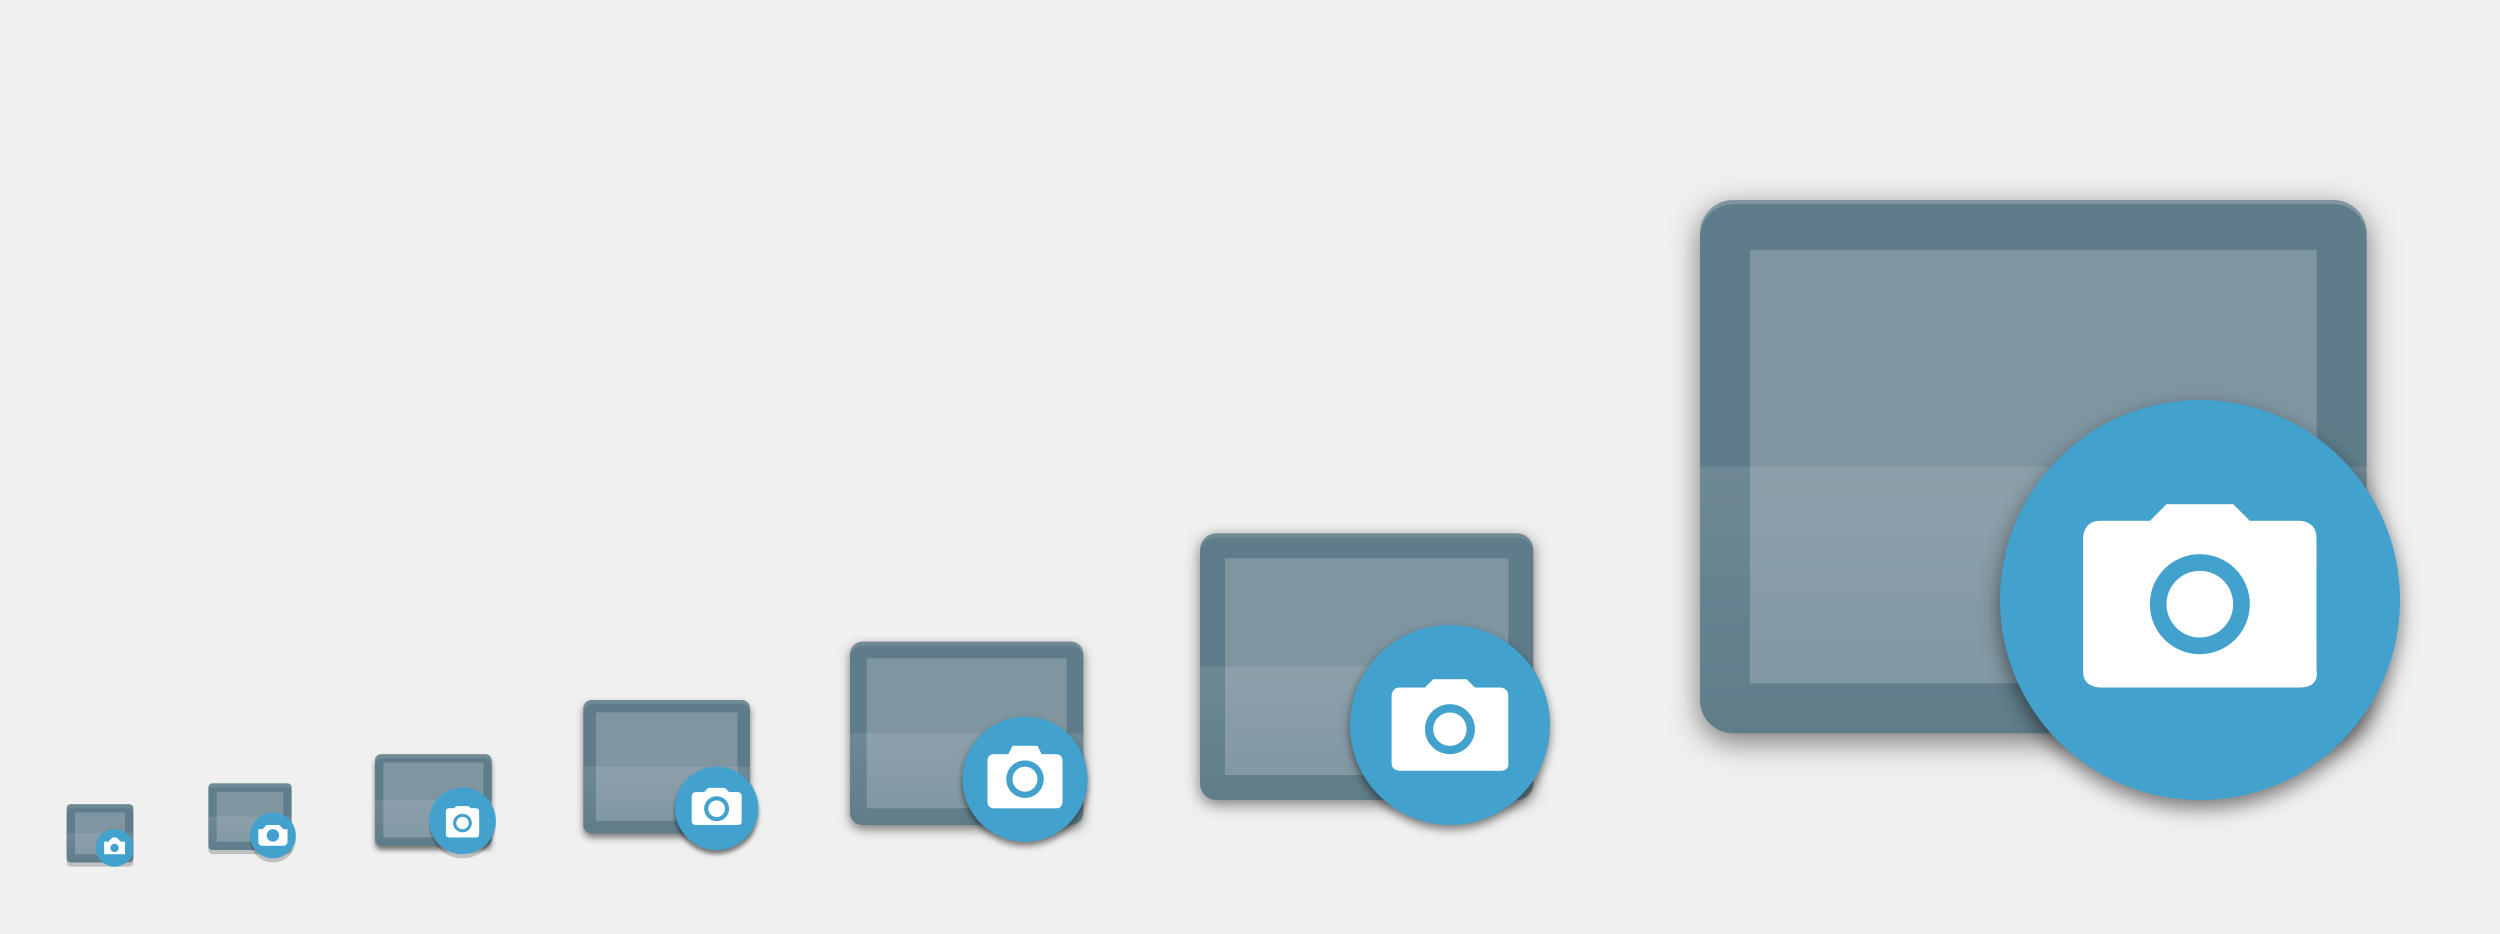
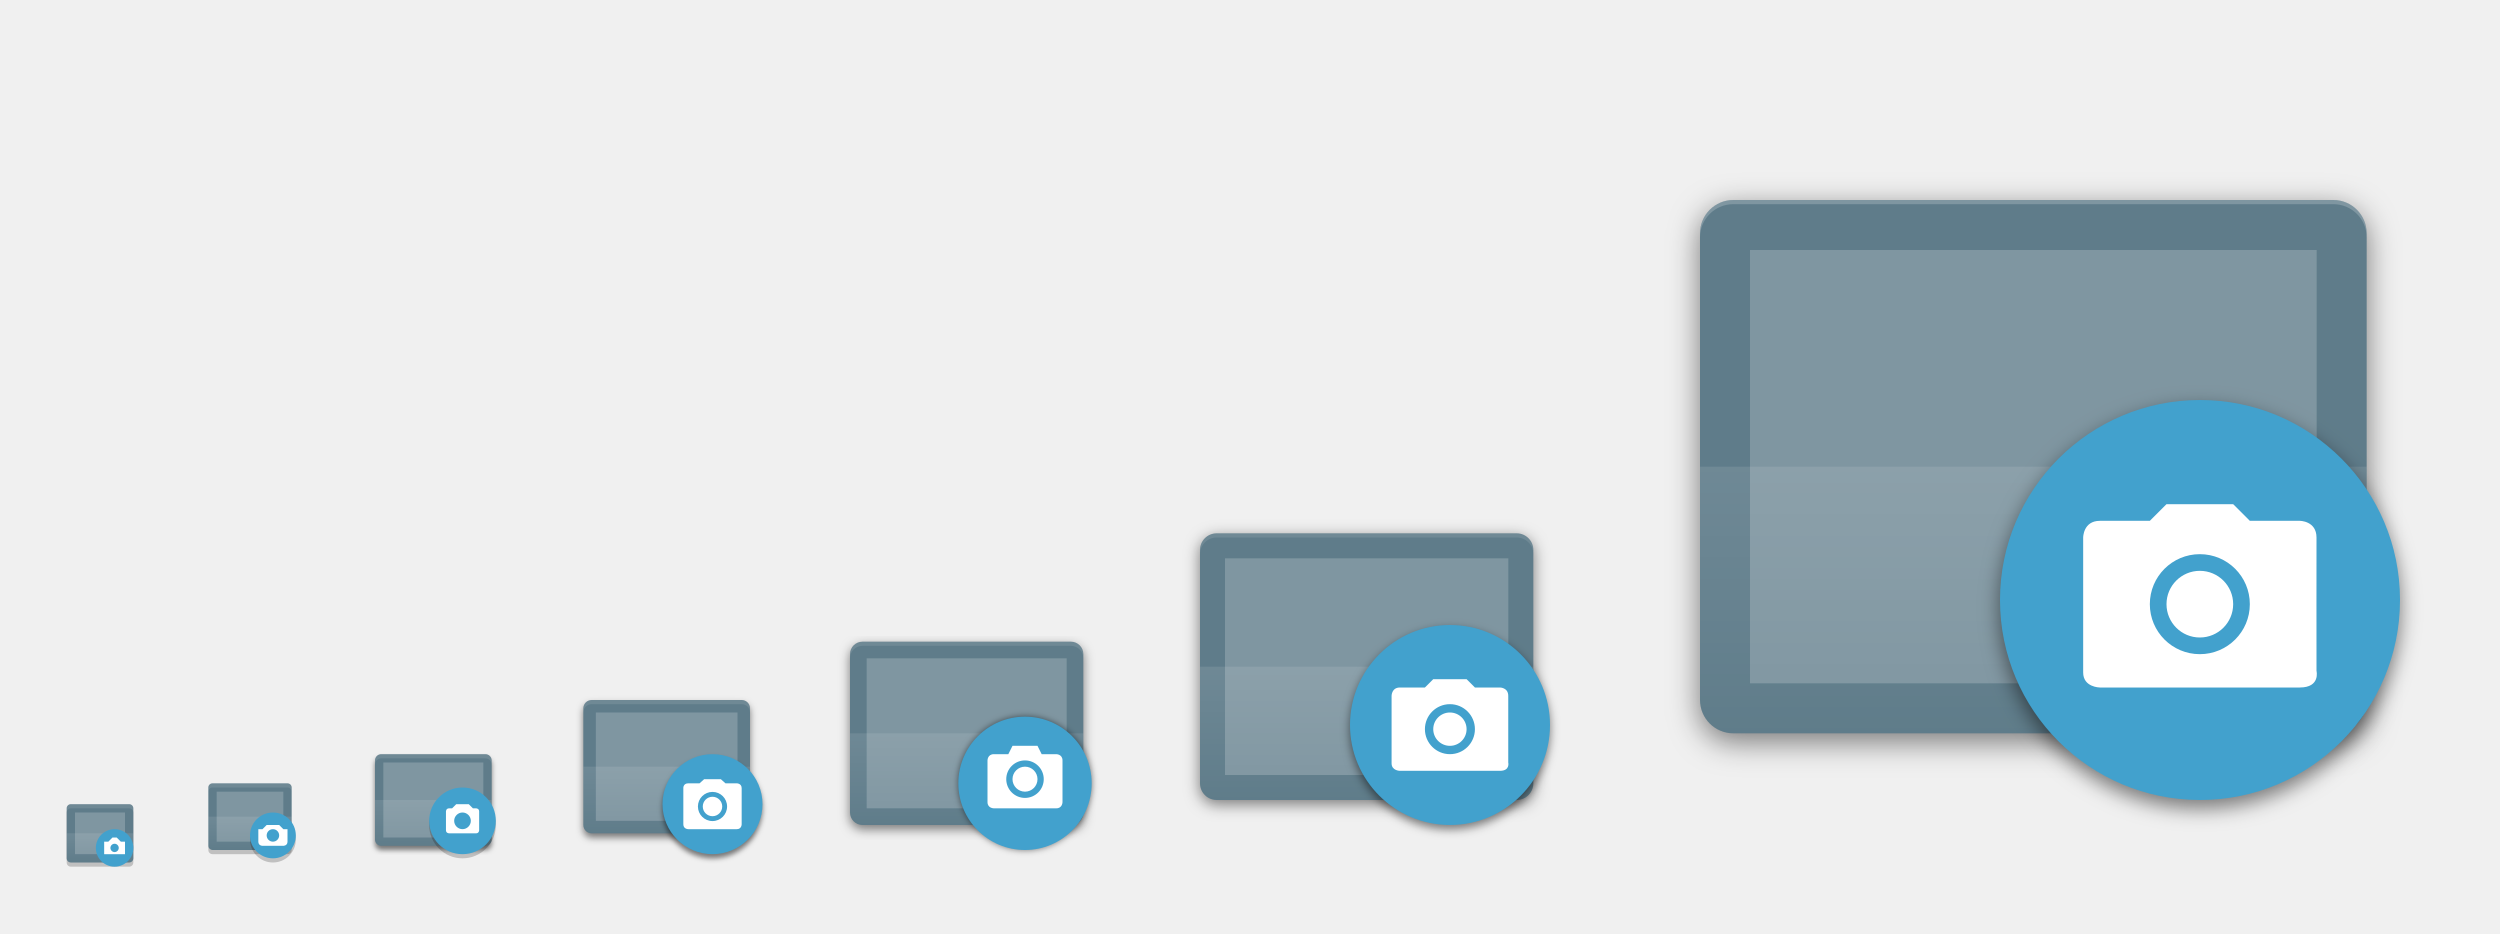
<svg xmlns="http://www.w3.org/2000/svg" xmlns:xlink="http://www.w3.org/1999/xlink" width="600" height="224" id="svg11300" version="1.0" style="display:inline;enable-background:new">
  <defs id="defs3">
    <linearGradient id="linearGradient4269">
      <stop style="stop-color:#ffffff;stop-opacity:1;" offset="0" id="stop4271" />
      <stop style="stop-color:#ffffff;stop-opacity:0;" offset="1" id="stop4273" />
    </linearGradient>
    <linearGradient id="linearGradient4118">
      <stop style="stop-color:#ffffff;stop-opacity:1;" offset="0" id="stop4120" />
      <stop style="stop-color:#ffffff;stop-opacity:0;" offset="1" id="stop4122" />
    </linearGradient>
    <linearGradient id="linearGradient4069">
      <stop id="stop4071" offset="0" style="stop-color:#000000;stop-opacity:1" />
      <stop id="stop4073" offset="1" style="stop-color:#000000;stop-opacity:0" />
    </linearGradient>
    <filter id="filter4079">
      <feGaussianBlur stdDeviation="0.9" id="feGaussianBlur4081" />
    </filter>
    <linearGradient xlink:href="#linearGradient4118" id="linearGradient4162" gradientUnits="userSpaceOnUse" gradientTransform="matrix(1,0,0,-1,3e-6,444)" x1="160" y1="184" x2="160" y2="168" />
    <linearGradient xlink:href="#linearGradient4069" id="linearGradient4223" x1="163" y1="260" x2="163" y2="244" gradientUnits="userSpaceOnUse" />
    <linearGradient xlink:href="#linearGradient4269" id="linearGradient4275" x1="160" y1="260" x2="160" y2="276" gradientUnits="userSpaceOnUse" />
    <linearGradient xlink:href="#linearGradient4069" id="linearGradient4279" gradientUnits="userSpaceOnUse" x1="160" y1="260" x2="160" y2="276" gradientTransform="matrix(1,0,0,-1,0,520)" />
    <linearGradient xlink:href="#linearGradient4069" id="linearGradient4292" x1="160" y1="180" x2="140" y2="180" gradientUnits="userSpaceOnUse" />
    <linearGradient xlink:href="#linearGradient4269" id="linearGradient4296" gradientUnits="userSpaceOnUse" x1="143" y1="203" x2="127" y2="203" gradientTransform="matrix(0,-1,1,0,-28,403)" />
    <linearGradient xlink:href="#linearGradient4269" id="linearGradient3079" gradientUnits="userSpaceOnUse" gradientTransform="matrix(0,-1,1,0,-28,403)" x1="143" y1="203" x2="127" y2="203" />
    <linearGradient xlink:href="#linearGradient4269" id="linearGradient3091" gradientUnits="userSpaceOnUse" gradientTransform="matrix(0,-1,1,0,-28,403)" x1="143" y1="203" x2="127" y2="203" />
    <linearGradient xlink:href="#linearGradient4269" id="linearGradient3118" gradientUnits="userSpaceOnUse" gradientTransform="matrix(0,-0.5,0.5,0,-33.99999,343.5)" x1="143" y1="203" x2="127" y2="203" />
    <linearGradient xlink:href="#linearGradient4269" id="linearGradient3900" gradientUnits="userSpaceOnUse" gradientTransform="matrix(0,-4,4,0,-264,760)" x1="143" y1="203" x2="127" y2="203" />
    <linearGradient xlink:href="#linearGradient4269" id="linearGradient3906" gradientUnits="userSpaceOnUse" gradientTransform="matrix(0,-2,2,0,-48,522)" x1="143" y1="203" x2="127" y2="203" />
    <linearGradient xlink:href="#linearGradient4269" id="linearGradient3912" gradientUnits="userSpaceOnUse" gradientTransform="matrix(0,-1,1,0,-28,403)" x1="143" y1="203" x2="127" y2="203" />
    <filter id="filter3940">
      <feGaussianBlur stdDeviation="1.8" id="feGaussianBlur3942" />
    </filter>
    <filter id="filter3946">
      <feGaussianBlur stdDeviation="3.6" id="feGaussianBlur3948" />
    </filter>
    <linearGradient xlink:href="#linearGradient4269" id="linearGradient4289" gradientUnits="userSpaceOnUse" gradientTransform="matrix(0,-1.4,1.4,0,-31.2,451.8)" x1="143" y1="203" x2="127" y2="203" />
    <filter style="color-interpolation-filters:sRGB" id="filter4293" x="-0.054" width="1.107" y="-0.068" height="1.136">
      <feGaussianBlur stdDeviation="1.25" id="feGaussianBlur4295" />
    </filter>
    <linearGradient xlink:href="#linearGradient4269" id="linearGradient4423" gradientUnits="userSpaceOnUse" gradientTransform="matrix(0,-0.7,0.7,0,-27.6,367.9)" x1="143" y1="203" x2="127" y2="203" />
    <filter style="color-interpolation-filters:sRGB" id="filter4432" x="-0.054" width="1.107" y="-0.068" height="1.136">
      <feGaussianBlur stdDeviation="0.625" id="feGaussianBlur4434" />
    </filter>
    <linearGradient xlink:href="#linearGradient4269" id="linearGradient4442" gradientUnits="userSpaceOnUse" gradientTransform="matrix(0,-0.5,0.5,0,-68,346.5)" x1="141" y1="196" x2="127" y2="196" />
    <filter style="color-interpolation-filters:sRGB" id="filter4375" x="-0.06" width="1.12" y="-0.06" height="1.12">
      <feGaussianBlur stdDeviation="2.4" id="feGaussianBlur4377" />
    </filter>
-     <filter style="color-interpolation-filters:sRGB" id="filter4348" x="-0.06" width="1.12" y="-0.06" height="1.12">
-       <feGaussianBlur stdDeviation="0.85" id="feGaussianBlur4350" />
-     </filter>
    <filter style="color-interpolation-filters:sRGB" id="filter4631" x="-0.06" width="1.12" y="-0.06" height="1.12">
      <feGaussianBlur stdDeviation="1.2" id="feGaussianBlur4633" />
    </filter>
-     <filter style="color-interpolation-filters:sRGB" id="filter4360" x="-0.06" width="1.12" y="-0.06" height="1.12">
-       <feGaussianBlur stdDeviation="0.6" id="feGaussianBlur4362" />
+     <filter style="color-interpolation-filters:sRGB" id="filter4952" x="-0.06" width="1.12" y="-0.06" height="1.12">
+       <feGaussianBlur stdDeviation="0.8" id="feGaussianBlur4954" />
+     </filter>
+     <filter style="color-interpolation-filters:sRGB" id="filter4962" x="-0.06" width="1.12" y="-0.06" height="1.12">
+       <feGaussianBlur stdDeviation="0.6" id="feGaussianBlur4964" />
    </filter>
  </defs>
  <g style="display:inline" id="layer1" transform="translate(0,-76)">
    <g style="display:none" id="layer7">
      <text y="59.745" xml:space="preserve" x="15.007" style="font-style:normal;font-variant:normal;font-weight:normal;font-stretch:normal;font-size:18px;font-family:'DejaVu Sans';-inkscape-font-specification:'DejaVu Sans';display:inline;fill:#000000;fill-opacity:1;stroke:none;enable-background:new" id="context">
        <tspan style="font-style:normal;font-variant:normal;font-weight:normal;font-stretch:normal;font-family:'DejaVu Sans';-inkscape-font-specification:'DejaVu Sans'" y="59.745" x="15.007" id="tspan3933">apps</tspan>
      </text>
      <text y="59.745" xml:space="preserve" x="142.488" style="font-style:normal;font-variant:normal;font-weight:bold;font-stretch:normal;font-size:18px;line-height:125%;font-family:'DejaVu Sans';-inkscape-font-specification:'DejaVu Sans Bold';text-align:start;writing-mode:lr-tb;text-anchor:start;display:inline;fill:#000000;fill-opacity:1;stroke:none;enable-background:new" id="icon-name">
        <tspan style="font-style:normal;font-variant:normal;font-weight:bold;font-stretch:normal;font-size:18px;font-family:'DejaVu Sans';-inkscape-font-specification:'DejaVu Sans Bold'" y="59.745" x="142.488" id="tspan3937">applets-screenshooter</tspan>
      </text>
      <rect style="display:inline;overflow:visible;visibility:visible;fill:#e9e9e9;fill-opacity:1;fill-rule:nonzero;stroke:none;stroke-width:2;marker:none;enable-background:accumulate" id="rect16x16" width="16" height="16" x="-32" y="268" transform="scale(-1,1)" />
      <rect style="display:inline;overflow:visible;visibility:visible;fill:#e9e9e9;fill-opacity:1;fill-rule:nonzero;stroke:none;stroke-width:2;marker:none;enable-background:accumulate" id="rect24x24" width="24" height="24" x="-72" y="260" transform="scale(-1,1)" />
      <rect style="display:inline;overflow:visible;visibility:visible;fill:#e9e9e9;fill-opacity:1;fill-rule:nonzero;stroke:none;stroke-width:2;marker:none;enable-background:accumulate" id="rect32x32" width="32" height="32" x="-120" y="252" transform="scale(-1,1)" />
      <rect y="236" x="-184" height="48" width="48" id="rect48x48" style="display:inline;overflow:visible;visibility:visible;fill:#e9e9e9;fill-opacity:1;fill-rule:nonzero;stroke:none;stroke-width:2;marker:none;enable-background:accumulate" transform="scale(-1,1)" />
      <rect style="display:inline;overflow:visible;visibility:visible;fill:#e9e9e9;fill-opacity:1;fill-rule:nonzero;stroke:none;stroke-width:2;marker:none;enable-background:accumulate" id="rect256x256" width="192" height="192" x="-584" y="92" transform="scale(-1,1)" />
      <rect y="188" x="-376" height="96" width="96" id="rect3949" style="display:inline;overflow:visible;visibility:visible;fill:#e9e9e9;fill-opacity:1;fill-rule:nonzero;stroke:none;stroke-width:2;marker:none;enable-background:accumulate" transform="scale(-1,1)" />
      <rect style="display:inline;overflow:visible;visibility:visible;fill:#e9e9e9;fill-opacity:1;fill-rule:nonzero;stroke:none;stroke-width:2;marker:none;enable-background:accumulate" id="rect3951" width="64" height="64" x="-264" y="220" transform="scale(-1,1)" />
    </g>
    <g id="layer6" style="display:inline">
      <rect ry="1" rx="1" y="-32" x="-284" height="16" width="14" id="rect4436" style="display:inline;fill:#000000;fill-opacity:1;stroke:none;enable-background:new;opacity:0.2" transform="matrix(0,-1,-1,0,0,0)" />
      <rect ry="1.5" rx="1.5" y="-118" x="-279" height="28" width="22" id="rect4430" style="opacity:0.5;fill:#000000;fill-opacity:1;stroke:none;filter:url(#filter4432)" transform="matrix(0,-1,-1,0,0,1)" />
      <rect transform="matrix(0,-1,-1,0,0,1)" style="opacity:0.5;fill:#000000;fill-opacity:1;stroke:none;filter:url(#filter4293)" id="rect4291" width="44" height="56" x="-274" y="-260" rx="3" ry="3" />
      <rect ry="8" rx="8" y="-568" x="-254" height="160" width="128" id="rect3944" style="fill:#000000;fill-opacity:1;stroke:none;filter:url(#filter3946);opacity:0.5" transform="matrix(0,-1,-1,0,0,0)" />
      <rect transform="matrix(0,-1,-1,0,0,-1)" style="opacity:0.5;fill:#000000;fill-opacity:1;stroke:none;filter:url(#filter3940)" id="rect3938" width="64" height="80" x="-270" y="-368" rx="4" ry="4" />
      <rect transform="matrix(0,-1,-1,0,0,0)" style="fill:#5f7c8a;fill-opacity:1;stroke:none" id="rect3095" width="16" height="20" x="-280" y="-70" rx="1" ry="1" />
      <rect ry="0" rx="0" y="-68" x="-278" height="16" width="12" id="rect3099" style="fill:#7f96a1;fill-opacity:1;stroke:none" transform="matrix(0,-1,-1,0,0,0)" />
      <path id="path3101" d="m 50,279 c 0,0.554 0.446,1 1,1 l 18,0 c 0.554,0 1,-0.446 1,-1 l 0,-7 -20,0 z" style="opacity:0.1;fill:url(#linearGradient3118);fill-opacity:1;stroke:none" />
      <rect transform="matrix(0,-1,-1,0,0,0)" style="fill:#5f7c8a;fill-opacity:1;stroke:none" id="rect3083" width="128" height="160" x="-252" y="-568" rx="8" ry="8" />
      <rect ry="0" rx="0" y="-556" x="-240" height="136" width="104" id="rect3087" style="fill:#7f96a1;fill-opacity:1;stroke:none" transform="matrix(0,-1,-1,0,0,0)" />
      <path id="path3089" d="m 408,244 c 0,4.432 3.568,8 8,8 l 144,0 c 4.432,0 8,-3.568 8,-8 l 0,-56 -160,0 z" style="opacity:0.1;fill:url(#linearGradient3900);fill-opacity:1;stroke:none" />
      <rect ry="4" rx="4" y="-368" x="-268" height="80" width="64" id="rect3071" style="fill:#5f7c8a;fill-opacity:1;stroke:none" transform="matrix(0,-1,-1,0,0,0)" />
      <rect transform="matrix(0,-1,-1,0,0,0)" style="fill:#7f96a1;fill-opacity:1;stroke:none" id="rect3075" width="52" height="68" x="-262" y="-362" rx="0" ry="0" />
      <path style="opacity:0.1;fill:url(#linearGradient3906);fill-opacity:1;stroke:none" d="m 288,264 c 0,2.216 1.784,4 4,4 l 72,0 c 2.216,0 4,-1.784 4,-4 l 0,-28 -80,0 z" id="path3077" />
      <rect ry="2" rx="2" y="-180" x="-276" height="40" width="32" id="rect4077" style="opacity:0.5;fill:#000000;fill-opacity:1;stroke:none;filter:url(#filter4079)" transform="matrix(0,-1,-1,0,0,1.000001)" />
      <rect ry="3" rx="3" y="-260" x="-274" height="56" width="44" id="rect4229" style="fill:#5f7c8a;fill-opacity:1;stroke:none" transform="matrix(0,-1,-1,0,0,0)" />
      <rect transform="matrix(0,-1,-1,0,0,0)" style="fill:#5f7c8a;fill-opacity:1;stroke:none" id="rect4255" width="22" height="28" x="-279" y="-118" rx="1.5" ry="1.5" />
      <rect transform="matrix(0,-1,-1,0,0,0)" style="display:inline;fill:#5f7c8a;fill-opacity:1;stroke:none;enable-background:new" id="rect4265" width="14" height="16" x="-283" y="-32" rx="1" ry="1" />
      <rect transform="matrix(0,-1,-1,0,0,0)" style="fill:#5f7c8a;fill-opacity:1;stroke:none" id="rect4203" width="32" height="40" x="-276" y="-180" rx="2" ry="2" />
      <rect ry="0" rx="0" y="-177" x="-273" height="34" width="26" id="rect3282" style="fill:#7f96a1;fill-opacity:1;stroke:none" transform="matrix(0,-1,-1,0,0,0)" />
      <path id="path4294" d="m 140,274 c 0,1.108 0.892,2 2,2 l 36,0 c 1.108,0 2,-0.892 2,-2 l 0,-14 -40,0 z" style="opacity:0.1;fill:url(#linearGradient3912);fill-opacity:1;stroke:none" />
      <path id="path3895" d="m 50,266 0,-1 c 0,-0.554 0.446,-1 1,-1 l 18,0 c 0.554,0 1,0.446 1,1 l 0,1 c 0,-0.554 -0.446,-1 -1,-1 l -18,0 c -0.554,0 -1,0.446 -1,1 z" style="opacity:0.1;fill:#ffffff;fill-opacity:1;stroke:none" />
      <path id="path3897" d="m 50,279 0,1 c 0,0.554 0.446,1 1,1 l 18,0 c 0.554,0 1,-0.446 1,-1 l 0,-1 c 0,0.554 -0.446,1 -1,1 l -18,0 c -0.554,0 -1,-0.446 -1,-1 z" style="opacity:0.2;fill:#000000;fill-opacity:1;stroke:none" />
      <path id="path3953" d="m 408,133 0,-1 c 0,-4.432 3.568,-8 8,-8 l 144,0 c 4.432,0 8,3.568 8,8 l 0,1 c 0,-4.432 -3.568,-8 -8,-8 l -144,0 c -4.432,0 -8,3.568 -8,8 z" style="opacity:0.2;fill:#ffffff;fill-opacity:1;stroke:none" />
      <rect transform="matrix(0,-1,-1,0,0,0)" style="fill:#7f96a1;fill-opacity:1;stroke:none" id="rect4285" width="36" height="48" x="-270" y="-256" rx="0" ry="0" />
      <path style="opacity:0.1;fill:url(#linearGradient4289);fill-opacity:1;stroke:none" d="m 204,271 c 0,3 3,3 3,3 l 50,0 c 3,0 3,-3 3,-3 l 0,-19 -56,0 z" id="path4287" />
      <path style="fill:#ffffff;fill-opacity:1;stroke:none;opacity:0.1" d="M 207 154 C 205.338 154 204 155.338 204 157 L 204 158 C 204 156.338 205.338 155 207 155 L 257 155 C 258.662 155 260 156.338 260 158 L 260 157 C 260 155.338 258.662 154 257 154 L 207 154 z " transform="translate(0,76)" id="rect4297" />
      <path style="fill:#ffffff;fill-opacity:1;stroke:none;opacity:0.1" d="M 292 128 C 289.784 128 288 129.784 288 132 L 288 133 C 288 130.784 289.784 129 292 129 L 364 129 C 366.216 129 368 130.784 368 133 L 368 132 C 368 129.784 366.216 128 364 128 L 292 128 z " transform="translate(0,76)" id="rect4304" />
      <path style="fill:#ffffff;fill-opacity:1;stroke:none;opacity:0.1" d="M 142 168 C 140.892 168 140 168.892 140 170 L 140 171 C 140 169.892 140.892 169 142 169 L 178 169 C 179.108 169 180 169.892 180 171 L 180 170 C 180 168.892 179.108 168 178 168 L 142 168 z " transform="translate(0,76)" id="rect4414" />
      <rect ry="0" rx="0" y="-116" x="-277" height="24" width="18" id="rect4419" style="fill:#7f96a1;fill-opacity:1;stroke:none" transform="matrix(0,-1,-1,0,0,0)" />
      <path id="path4421" d="m 90,277.5 c 0,1.5 1.5,1.5 1.5,1.5 l 25,0 c 1.5,0 1.5,-1.5 1.5,-1.5 l 0,-9.5 -28,0 z" style="opacity:0.1;fill:url(#linearGradient4423);fill-opacity:1;stroke:none" />
      <path style="fill:#ffffff;fill-opacity:1;stroke:none;opacity:0.1" d="M 91.5 181 C 90.669 181 90 181.669 90 182.5 L 90 183.5 C 90 182.669 90.669 182 91.5 182 L 116.5 182 C 117.331 182 118 182.669 118 183.5 L 118 182.5 C 118 181.669 117.331 181 116.5 181 L 91.5 181 z " transform="translate(0,76)" id="rect4425" />
      <rect transform="matrix(0,-1,-1,0,0,0)" style="fill:#7f96a1;fill-opacity:1;stroke:none" id="rect4438" width="10" height="12" x="-281" y="-30" rx="0" ry="0" />
      <path style="opacity:0.1;fill:url(#linearGradient4442);fill-opacity:1;stroke:none" d="m 16,282 c 0,0.554 0.446,1 1,1 l 14,0 c 0.554,0 0.825,-0.474 1,-1 l 0,-6 -16,0 z" id="path4440" />
      <path style="display:inline;fill:#ffffff;fill-opacity:1;stroke:none;enable-background:new;opacity:0.1" d="M 17 193 C 16.446 193 16 193.446 16 194 L 16 195 C 16 194.446 16.446 194 17 194 L 31 194 C 31.554 194 32 194.446 32 195 L 32 194 C 32 193.446 31.554 193 31 193 L 17 193 z " transform="translate(0,76)" id="rect4444" />
    </g>
    <g id="layer3" style="display:inline">
      <circle r="48" cy="222" cx="528" id="circle4341" style="display:inline;opacity:0.5;fill:#000000;fill-opacity:1;fill-rule:evenodd;stroke:none;filter:url(#filter4375);enable-background:new" />
      <circle style="display:inline;fill:#42a1cd;fill-opacity:1;fill-rule:evenodd;stroke:none;enable-background:new" id="path8382" cx="528" cy="220" r="48" />
-       <circle id="circle4339" style="display:inline;opacity:0.5;fill:#000000;fill-opacity:1;stroke:none;filter:url(#filter4348);enable-background:new" cx="247" cy="268.133" r="17" transform="matrix(0.8823529,0,0,0.8823529,28.05883,27.41177)" />
-       <circle r="15" cy="263" cx="246" style="display:inline;fill:#42a1cd;fill-opacity:1;stroke:none;enable-background:new" id="circle3609" />
      <path id="circle4337" d="m 372,251 a 24,24 0 0 1 -24,24 24,24 0 0 1 -24,-24 24,24 0 0 1 24,-24 24,24 0 0 1 24,24 z" style="display:inline;opacity:0.5;fill:#000000;fill-opacity:1;stroke:none;filter:url(#filter4631);enable-background:new" />
      <path id="circle4449" d="m 372,250 a 24,24 0 0 1 -24,24 24,24 0 0 1 -24,-24 24,24 0 0 1 24,-24 24,24 0 0 1 24,24 z" style="display:inline;fill:#42a1cd;fill-opacity:1;stroke:none;enable-background:new" />
-       <circle id="circle4335" style="display:inline;opacity:0.5;fill:#000000;fill-opacity:1;stroke:none;filter:url(#filter4360);enable-background:new" cx="168" cy="271" r="12" transform="matrix(0.8333333,0,0,0.8333333,32.00001,45.16668)" />
-       <circle r="10" cy="270" cx="172" style="display:inline;fill:#42a1cd;fill-opacity:1;stroke:none;enable-background:new" id="path4058" />
      <circle id="circle4345" style="display:inline;opacity:0.2;fill:#000000;fill-opacity:1;fill-rule:evenodd;stroke:none;enable-background:new" cx="111" cy="274" r="8" />
      <circle r="8" cy="273" cx="111" style="display:inline;fill:#42a1cd;fill-opacity:1;fill-rule:evenodd;stroke:none;enable-background:new" id="circle4426" />
      <circle cy="277.5" cx="65.5" style="display:inline;opacity:0.2;fill:#000000;fill-opacity:1;stroke:none;stroke-width:2;enable-background:new" id="circle4343" r="5.5" />
      <circle r="5.5" id="circle7479" style="display:inline;fill:#42a1cd;fill-opacity:1;stroke:none;stroke-width:2;enable-background:new" cx="65.5" cy="276.5" />
      <circle id="circle4453" style="display:inline;fill:#42a1cd;fill-opacity:1;fill-rule:evenodd;stroke:none;enable-background:new" cx="27.5" cy="279.5" r="4.5" />
-       <path style="color:#bebebe;display:inline;overflow:visible;visibility:visible;fill:#ffffff;fill-opacity:1;fill-rule:nonzero;stroke:none;stroke-width:3;marker:none;filter:url(#filter7554);enable-background:accumulate" d="m 169.99,265.094 -1,1 -1.99,0 c -1,0 -1,1 -1,1 l 0,6 C 165.995,273.992 167,274 167,274 l 10,0 c 1.25,0 1,-1 1,-1 -0.006,-0.164 0,-5.906 0,-5.906 0,-1 -1,-1 -1,-1 l -2.01,0 -1,-1 z m 2,2 c 1.657,0 3,1.343 3,3 0,1.657 -1.343,3 -3,3 -1.657,0 -3,-1.343 -3,-3 0,-1.657 1.343,-3 3,-3 z m 0,1 c -1.105,0 -2,0.895 -2,2 0,1.105 0.895,2 2,2 1.105,0 2,-0.895 2,-2 0,-1.105 -0.895,-2 -2,-2 z" id="rect5238" />
      <path style="color:#bebebe;display:inline;overflow:visible;visibility:visible;fill:#ffffff;fill-opacity:1;fill-rule:nonzero;stroke:none;stroke-width:3;marker:none;enable-background:accumulate" d="m 343.98,239 -2,2 -6,0 c -2,0 -2,2 -2,2 l 0,16.188 c -0.01,1.797 2,1.812 2,1.812 l 24,0 c 2.5,0 2,-2 2,-2 -0.012,-0.328 0,-16 0,-16 0,-2 -2,-2 -2,-2 l -6,0 -2,-2 z m 4,6 c 3.314,0 6,2.686 6,6 0,3.314 -2.686,6 -6,6 -3.314,0 -6,-2.686 -6,-6 0,-3.314 2.686,-6 6,-6 z m 0,2 c -2.209,0 -4,1.791 -4,4 0,2.209 1.791,4 4,4 2.209,0 4,-1.791 4,-4 0,-2.209 -1.791,-4 -4,-4 z" id="path4112" />
      <path id="path4137" d="m 519.96,197 -4,4 -12,0 c -4,0 -4,4 -4,4 l 0,32.375 c -0.02,3.593 4,3.625 4,3.625 l 48,0 c 5,0 4,-4 4,-4 -0.024,-0.657 0,-32 0,-32 0,-4 -4,-4 -4,-4 l -12,0 -4,-4 z m 8,12 c 6.627,0 12,5.373 12,12 0,6.627 -5.373,12 -12,12 -6.627,0 -12,-5.373 -12,-12 0,-6.627 5.373,-12 12,-12 z m 0,4 c -4.418,0 -8,3.582 -8,8 0,4.418 3.582,8 8,8 4.418,0 8,-3.582 8,-8 0,-4.418 -3.582,-8 -8,-8 z" style="color:#bebebe;display:inline;overflow:visible;visibility:visible;fill:#ffffff;fill-opacity:1;fill-rule:nonzero;stroke:none;stroke-width:3;marker:none;enable-background:accumulate" />
-       <path style="color:#bebebe;display:inline;overflow:visible;visibility:visible;fill:#ffffff;fill-opacity:1;fill-rule:nonzero;stroke:none;stroke-width:3;marker:none;enable-background:accumulate" d="m 243,255 -1,2 -3.469,0 C 237,257 237,258.5 237,258.5 l 0,10 c 0,1.506 1.531,1.5 1.531,1.5 L 253.5,270 c 1.5,0 1.5,-1.5 1.5,-1.5 l 0,-10 c 0,-1.5 -1.5,-1.5 -1.5,-1.5 l -3.5,0 -1,-2 z m 3,3.5 c 2.485,0 4.5,2.015 4.5,4.5 0,2.485 -2.015,4.5 -4.5,4.5 -2.485,0 -4.5,-2.015 -4.5,-4.5 0,-2.485 2.015,-4.5 4.5,-4.5 z m 0,1.5 c -1.657,0 -3,1.343 -3,3 0,1.657 1.343,3 3,3 1.657,0 3,-1.343 3,-3 0,-1.657 -1.343,-3 -3,-3 z" id="path4161" />
-       <path style="color:#bebebe;display:inline;overflow:visible;visibility:visible;fill:#ffffff;fill-opacity:1;fill-rule:nonzero;stroke:none;stroke-width:3;marker:none;enable-background:accumulate" d="m 109.5,269.465 -0.5,0.495 -1.202,0 c -0.765,0 -0.766,0.742 -0.766,0.742 l 0,5.555 c 0,0.745 0.766,0.742 0.766,0.742 l 6.448,0 c 0.75,0 0.75,-0.742 0.75,-0.742 l 0,-5.555 c 0,-0.742 -0.75,-0.742 -0.75,-0.742 l -1.246,0 -0.5,-0.495 z m 1.5,1.844 c 1.243,0 2.25,0.997 2.25,2.227 0,1.23 -1.007,2.227 -2.25,2.227 -1.243,0 -2.25,-0.997 -2.25,-2.227 0,-1.23 1.007,-2.227 2.25,-2.227 z m 0,0.742 c -0.828,0 -1.5,0.665 -1.5,1.485 0,0.82 0.672,1.485 1.5,1.485 0.828,0 1.5,-0.665 1.5,-1.485 0,-0.82 -0.672,-1.485 -1.5,-1.485 z" id="path4217" />
+       <path style="color:#bebebe;display:inline;overflow:visible;visibility:visible;fill:#ffffff;fill-opacity:1;fill-rule:nonzero;stroke:none;stroke-width:3;marker:none;enable-background:accumulate" d="M 109.5 193 L 108.5 194 L 107.797 194 C 107.031 194 107.031 194.742 107.031 194.742 L 107.031 199.258 C 107.031 200.003 107.797 200 107.797 200 L 114.246 200 C 114.996 200 114.996 199.258 114.996 199.258 L 114.996 194.742 C 114.996 194 114.246 194 114.246 194 L 113.5 194 L 112.5 193 L 109.5 193 z M 111 195 C 112.093 195 113 195.907 113 197 C 113 198.093 112.093 199 111 199 C 109.907 199 109 198.093 109 197 C 109 195.907 109.907 195 111 195 z " transform="translate(0,76)" id="path4217" />
      <path style="opacity:1;fill:#ffffff;fill-opacity:1;stroke:none;stroke-width:2;stroke-linecap:round;stroke-linejoin:round;stroke-miterlimit:4;stroke-dasharray:none;stroke-opacity:1" d="m 64,274 -1,1 -1,0 0,3 c 0,1 1,1 1,1 l 5,0 c 0,0 1,0 1,-1 l 0,-3 -1,0 -1,-1 -3,0 z m 1.5,1 a 1.5,1.5 0 0 1 1.5,1.5 1.5,1.5 0 0 1 -1.5,1.5 1.5,1.5 0 0 1 -1.5,-1.5 1.5,1.5 0 0 1 1.5,-1.5 z" id="rect4558" />
      <path style="opacity:1;fill:#ffffff;fill-opacity:1;stroke:none;stroke-width:2;stroke-linecap:round;stroke-linejoin:round;stroke-miterlimit:4;stroke-dasharray:none;stroke-opacity:1" d="m 26,202 -1,0 0,3 5,0 0,-3 -1,0 -1,-1 -1,0 z m 1.5,0.5 c 0.545,0 1,0.455 1,1 0,0.545 -0.455,1 -1,1 -0.545,0 -1,-0.455 -1,-1 0,-0.545 0.455,-1 1,-1 z" transform="translate(0,76)" id="path4574" />
+       <circle id="circle4950" style="display:inline;opacity:0.5;fill:#000000;fill-opacity:1;stroke:none;filter:url(#filter4952);enable-background:new" cx="246" cy="264" r="16" />
+       <circle r="16" cy="264" cx="246" style="display:inline;fill:#42a1cd;fill-opacity:1;stroke:none;enable-background:new" id="circle3609-4" />
+       <circle id="circle4956" style="display:inline;opacity:0.5;fill:#000000;fill-opacity:1;stroke:none;filter:url(#filter4962);enable-background:new" cx="171" cy="270" r="12" />
+       <circle r="12" cy="269" cx="171" style="display:inline;fill:#42a1cd;fill-opacity:1;stroke:none;enable-background:new" id="path4058-7" />
+       <path style="color:#bebebe;display:inline;overflow:visible;visibility:visible;fill:#ffffff;fill-opacity:1;fill-rule:nonzero;stroke:none;stroke-width:3;marker:none;enable-background:accumulate" d="m 243,255 -1,2 -3.469,0 C 237,257 237,258.5 237,258.5 l 0,10 c 0,1.506 1.531,1.5 1.531,1.5 L 253.5,270 c 1.5,0 1.5,-1.5 1.5,-1.5 l 0,-10 c 0,-1.5 -1.5,-1.5 -1.5,-1.5 l -3.5,0 -1,-2 z m 3,3.5 c 2.485,0 4.5,2.015 4.5,4.5 0,2.485 -2.015,4.5 -4.5,4.5 -2.485,0 -4.5,-2.015 -4.5,-4.5 0,-2.485 2.015,-4.5 4.5,-4.5 z m 0,1.5 c -1.657,0 -3,1.343 -3,3 0,1.657 1.343,3 3,3 1.657,0 3,-1.343 3,-3 0,-1.657 -1.343,-3 -3,-3 z" id="path4161" />
+       <path id="path4970" d="m 169,263 -1.111,0.999 -2.698,0 c -1.191,0 -1.191,1.056 -1.191,1.056 l 0,8.778 c 0,1.171 1.191,1.167 1.191,1.167 l 11.642,0 C 178,275 178,273.833 178,273.833 l 0,-8.667 c 0,-1.167 -1.167,-1.167 -1.167,-1.167 l -2.722,0 L 173,263 Z m 2,3.056 c 1.933,0 3.5,1.567 3.5,3.5 0,1.933 -1.567,3.5 -3.5,3.5 -1.933,0 -3.5,-1.567 -3.5,-3.5 0,-1.933 1.567,-3.5 3.5,-3.5 z m 0,1.167 c -1.289,0 -2.333,1.045 -2.333,2.333 0,1.289 1.045,2.333 2.333,2.333 1.289,0 2.333,-1.045 2.333,-2.333 0,-1.289 -1.045,-2.333 -2.333,-2.333 z" style="color:#bebebe;display:inline;overflow:visible;visibility:visible;fill:#ffffff;fill-opacity:1;fill-rule:nonzero;stroke:none;stroke-width:3;marker:none;enable-background:accumulate" />
    </g>
  </g>
</svg>
